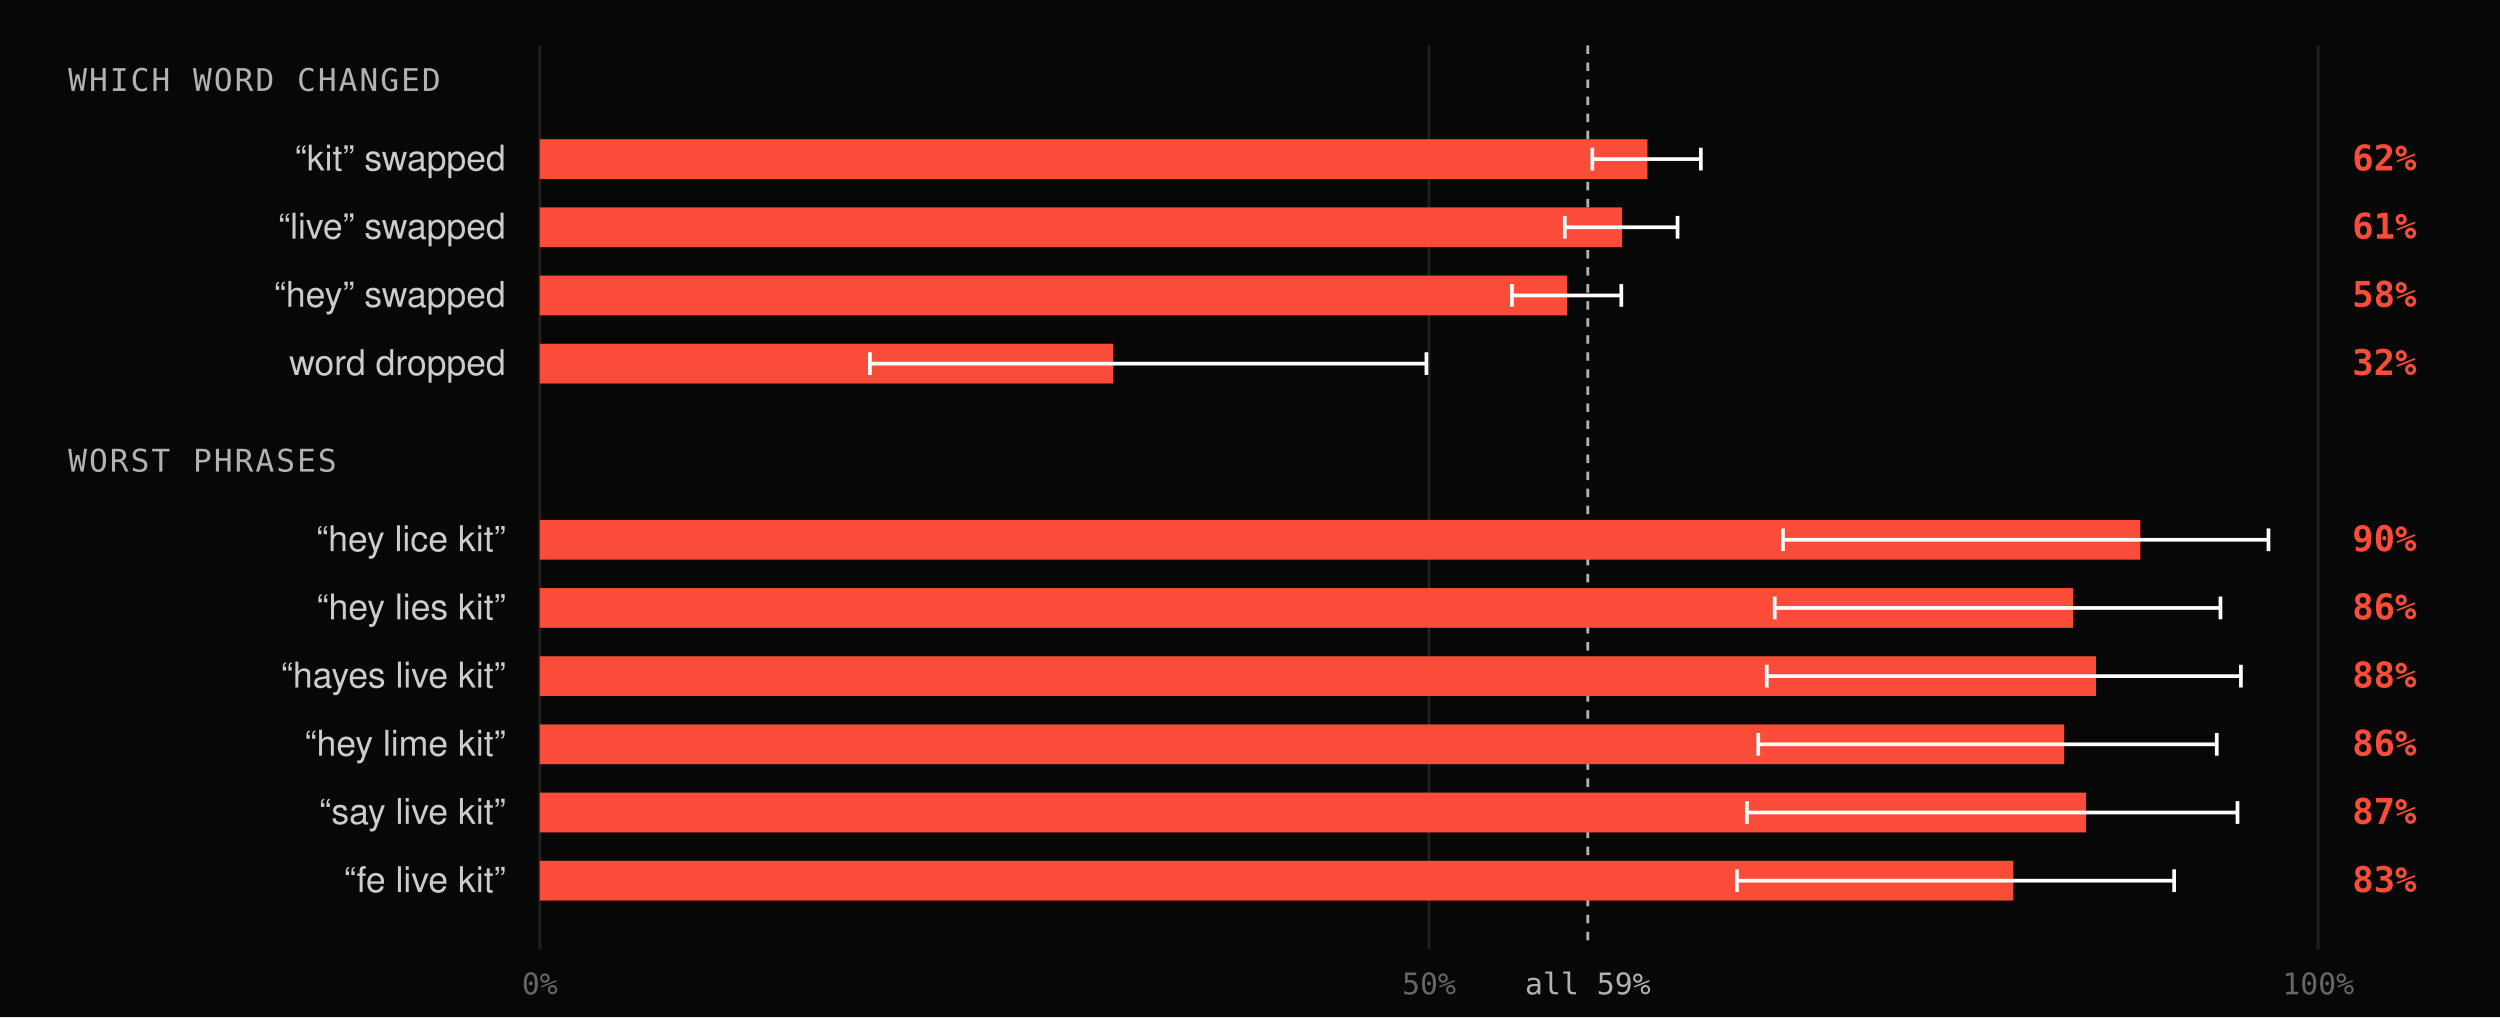
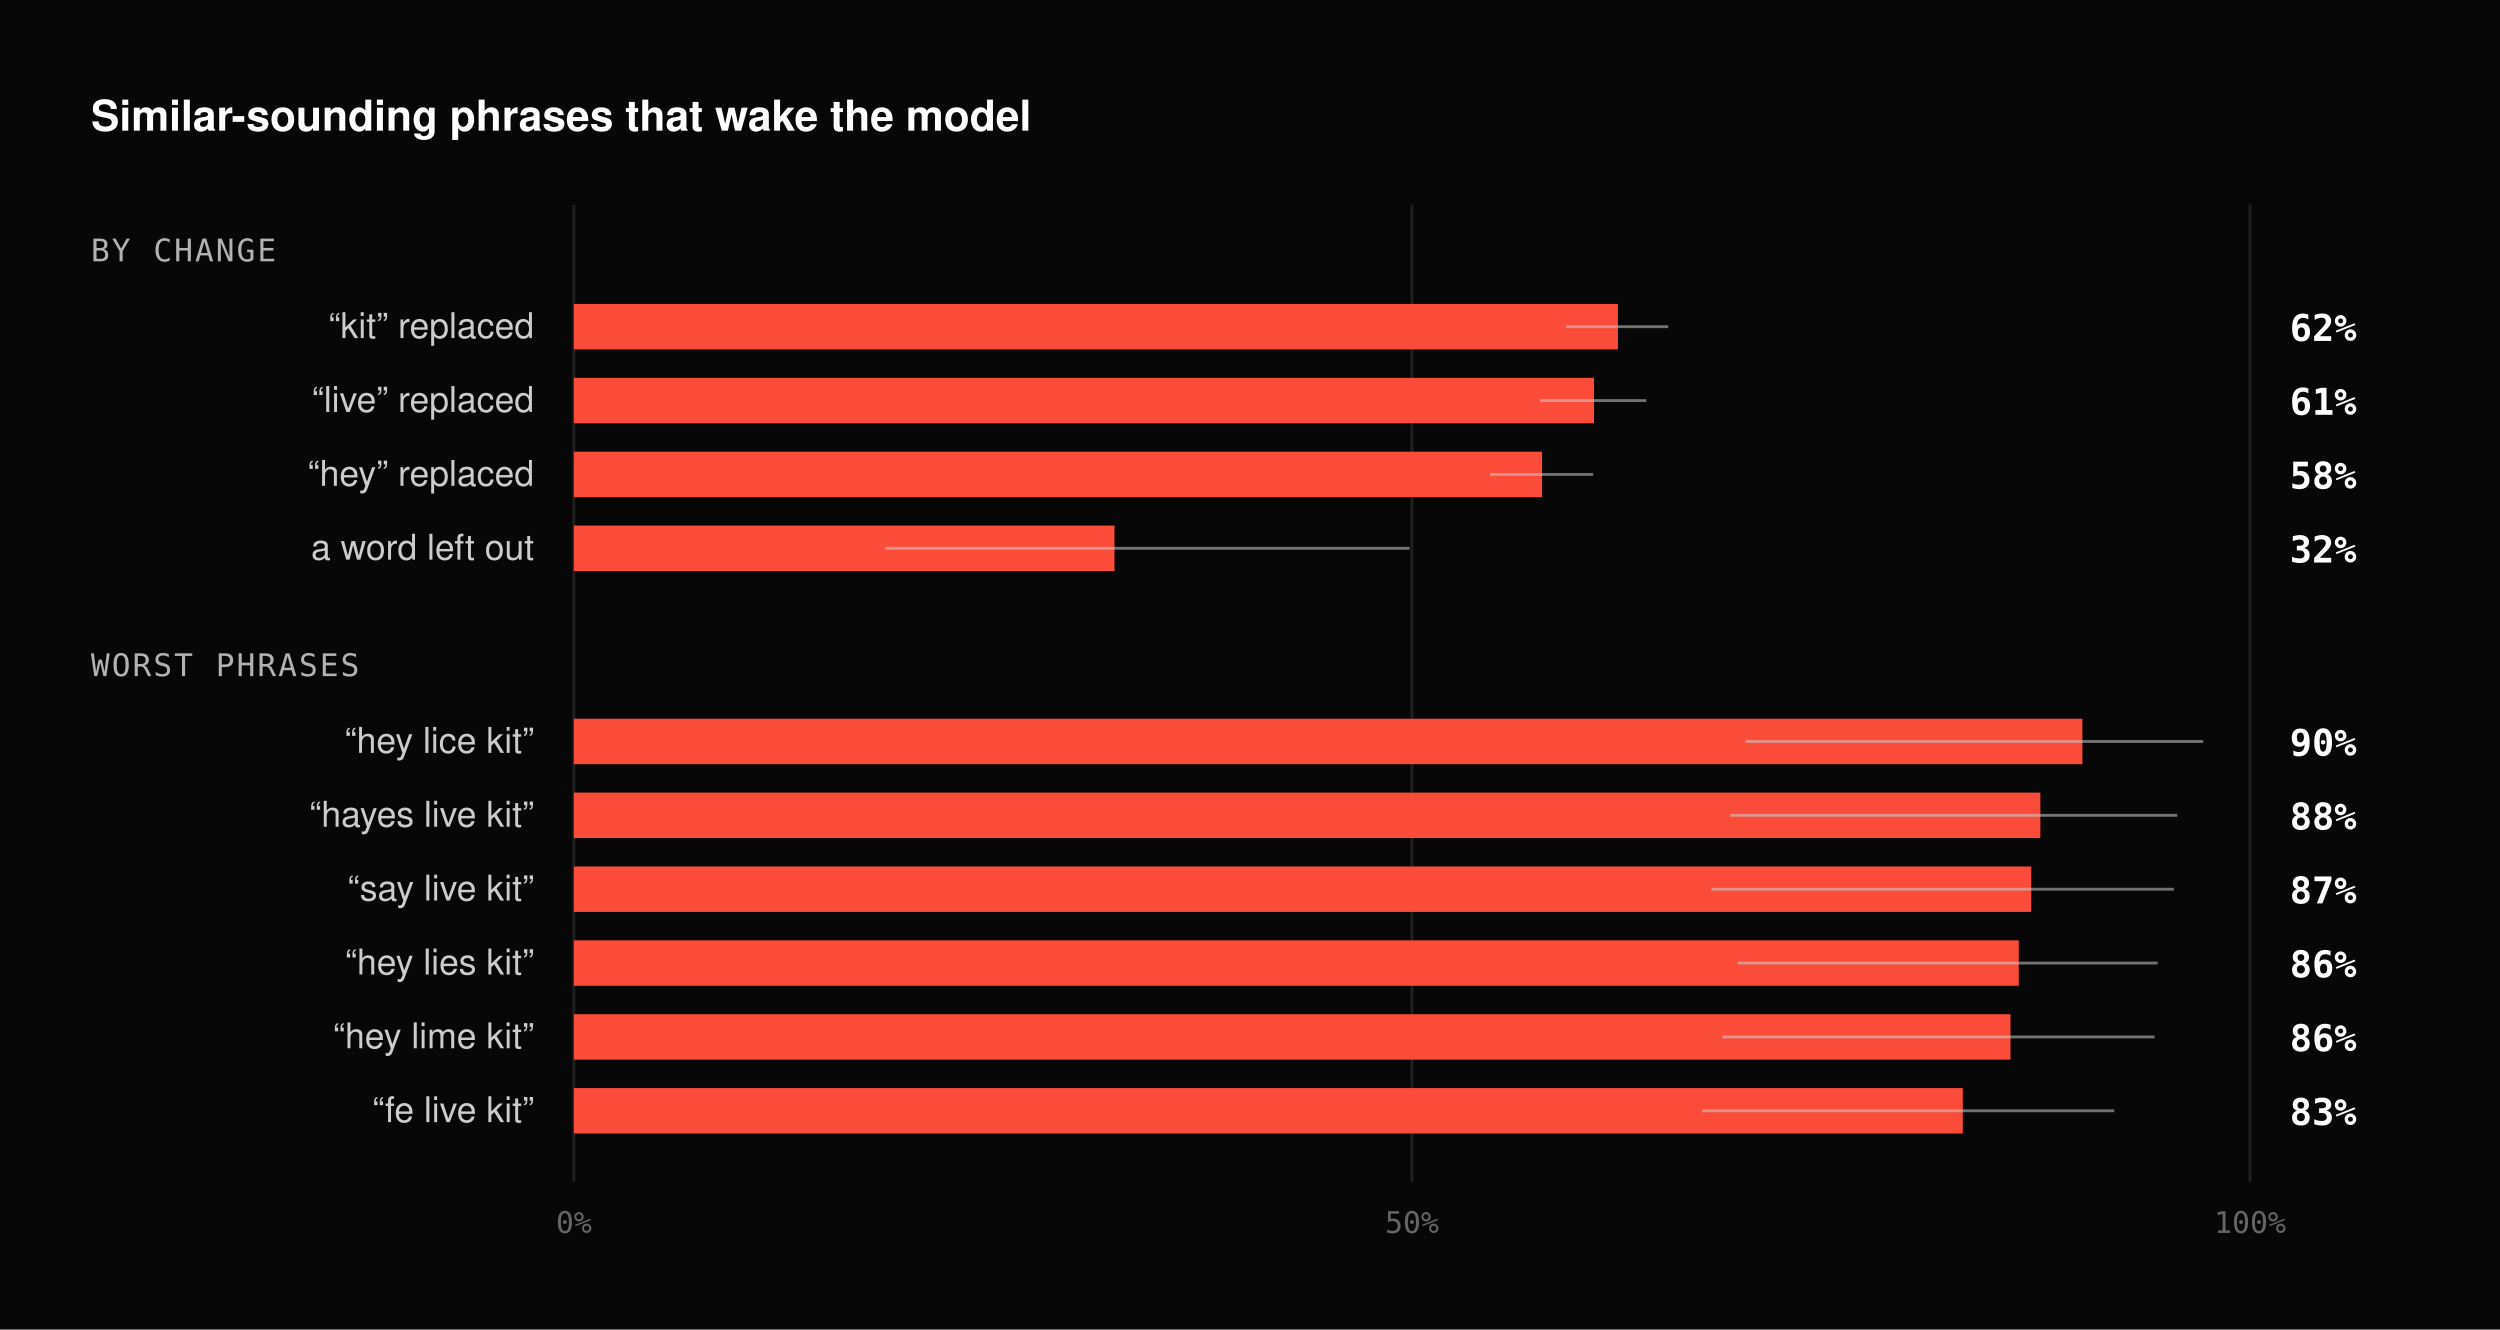
- <svg xmlns="http://www.w3.org/2000/svg" viewBox="0 0 880 358" width="880" height="358" font-family="'Public Sans', ui-sans-serif, system-ui, -apple-system, 'Segoe UI', Helvetica, Arial, sans-serif">
-   <rect width="880" height="358" fill="#070707" />
-   <line x1="190.0" y1="16" x2="190.0" y2="334" stroke="#202020" />
-   <text x="190.0" y="350.0" fill="#666666" font-size="10.5" text-anchor="middle" font-weight="400" font-family="CommitMono, ui-monospace, 'SF Mono', 'Cascadia Mono', Menlo, monospace">0%</text>
-   <line x1="503.0" y1="16" x2="503.0" y2="334" stroke="#202020" />
-   <text x="503.0" y="350.0" fill="#666666" font-size="10.5" text-anchor="middle" font-weight="400" font-family="CommitMono, ui-monospace, 'SF Mono', 'Cascadia Mono', Menlo, monospace">50%</text>
-   <line x1="816.0" y1="16" x2="816.0" y2="334" stroke="#202020" />
-   <text x="816.0" y="350.0" fill="#666666" font-size="10.5" text-anchor="middle" font-weight="400" font-family="CommitMono, ui-monospace, 'SF Mono', 'Cascadia Mono', Menlo, monospace">100%</text>
-   <line x1="558.9" y1="16" x2="558.9" y2="334" stroke="#b2b2b2" stroke-dasharray="3 3" />
-   <text x="558.9" y="350.0" fill="#b2b2b2" font-size="10.5" text-anchor="middle" font-weight="400" font-family="CommitMono, ui-monospace, 'SF Mono', 'Cascadia Mono', Menlo, monospace">all 59%</text>
-   <text x="24.0" y="32.0" fill="#b2b2b2" font-size="11" text-anchor="start" font-weight="400" font-family="CommitMono, ui-monospace, 'SF Mono', 'Cascadia Mono', Menlo, monospace" letter-spacing="0.7">WHICH WORD CHANGED</text>
-   <text x="178.0" y="60.0" fill="#cccccc" font-size="12.5" text-anchor="end" font-weight="400">“kit” swapped</text>
-   <rect x="190" y="49.0" width="389.9" height="14" fill="#fa4c39" />
-   <line x1="560.5" y1="56.0" x2="598.7" y2="56.0" stroke="#ffffff" stroke-width="1.3" />
-   <line x1="560.5" y1="52.0" x2="560.5" y2="60.0" stroke="#ffffff" stroke-width="1.3" />
-   <line x1="598.7" y1="52.0" x2="598.7" y2="60.0" stroke="#ffffff" stroke-width="1.3" />
-   <text x="828.0" y="60.0" fill="#fa4c39" font-size="12.5" text-anchor="start" font-weight="600" font-family="CommitMono, ui-monospace, 'SF Mono', 'Cascadia Mono', Menlo, monospace">62%</text>
-   <text x="178.0" y="84.0" fill="#cccccc" font-size="12.5" text-anchor="end" font-weight="400">“live” swapped</text>
-   <rect x="190" y="73.0" width="381.0" height="14" fill="#fa4c39" />
-   <line x1="550.8" y1="80.0" x2="590.5" y2="80.0" stroke="#ffffff" stroke-width="1.3" />
-   <line x1="550.8" y1="76.0" x2="550.8" y2="84.0" stroke="#ffffff" stroke-width="1.3" />
-   <line x1="590.5" y1="76.0" x2="590.5" y2="84.0" stroke="#ffffff" stroke-width="1.3" />
-   <text x="828.0" y="84.0" fill="#fa4c39" font-size="12.5" text-anchor="start" font-weight="600" font-family="CommitMono, ui-monospace, 'SF Mono', 'Cascadia Mono', Menlo, monospace">61%</text>
-   <text x="178.0" y="108.0" fill="#cccccc" font-size="12.5" text-anchor="end" font-weight="400">“hey” swapped</text>
-   <rect x="190" y="97.0" width="361.6" height="14" fill="#fa4c39" />
-   <line x1="532.2" y1="104.0" x2="570.7" y2="104.0" stroke="#ffffff" stroke-width="1.3" />
-   <line x1="532.2" y1="100.0" x2="532.2" y2="108.0" stroke="#ffffff" stroke-width="1.3" />
-   <line x1="570.7" y1="100.0" x2="570.7" y2="108.0" stroke="#ffffff" stroke-width="1.3" />
-   <text x="828.0" y="108.0" fill="#fa4c39" font-size="12.5" text-anchor="start" font-weight="600" font-family="CommitMono, ui-monospace, 'SF Mono', 'Cascadia Mono', Menlo, monospace">58%</text>
-   <text x="178.0" y="132.0" fill="#cccccc" font-size="12.5" text-anchor="end" font-weight="400">word dropped</text>
-   <rect x="190" y="121.0" width="201.9" height="14" fill="#fa4c39" />
-   <line x1="306.2" y1="128.0" x2="502.1" y2="128.0" stroke="#ffffff" stroke-width="1.3" />
-   <line x1="306.2" y1="124.0" x2="306.2" y2="132.0" stroke="#ffffff" stroke-width="1.3" />
-   <line x1="502.1" y1="124.0" x2="502.1" y2="132.0" stroke="#ffffff" stroke-width="1.3" />
-   <text x="828.0" y="132.0" fill="#fa4c39" font-size="12.5" text-anchor="start" font-weight="600" font-family="CommitMono, ui-monospace, 'SF Mono', 'Cascadia Mono', Menlo, monospace">32%</text>
-   <text x="24.0" y="166.0" fill="#b2b2b2" font-size="11" text-anchor="start" font-weight="400" font-family="CommitMono, ui-monospace, 'SF Mono', 'Cascadia Mono', Menlo, monospace" letter-spacing="0.7">WORST PHRASES</text>
-   <text x="178.0" y="194.0" fill="#cccccc" font-size="12.5" text-anchor="end" font-weight="400">“hey lice kit”</text>
-   <rect x="190" y="183.0" width="563.4" height="14" fill="#fa4c39" />
-   <line x1="627.6" y1="190.0" x2="798.5" y2="190.0" stroke="#ffffff" stroke-width="1.3" />
-   <line x1="627.6" y1="186.0" x2="627.6" y2="194.0" stroke="#ffffff" stroke-width="1.3" />
-   <line x1="798.5" y1="186.0" x2="798.5" y2="194.0" stroke="#ffffff" stroke-width="1.3" />
-   <text x="828.0" y="194.0" fill="#fa4c39" font-size="12.5" text-anchor="start" font-weight="600" font-family="CommitMono, ui-monospace, 'SF Mono', 'Cascadia Mono', Menlo, monospace">90%</text>
-   <text x="178.0" y="218.0" fill="#cccccc" font-size="12.5" text-anchor="end" font-weight="400">“hey lies kit”</text>
-   <rect x="190" y="207.0" width="539.7" height="14" fill="#fa4c39" />
-   <line x1="624.7" y1="214.0" x2="781.6" y2="214.0" stroke="#ffffff" stroke-width="1.3" />
-   <line x1="624.7" y1="210.0" x2="624.7" y2="218.0" stroke="#ffffff" stroke-width="1.3" />
-   <line x1="781.6" y1="210.0" x2="781.6" y2="218.0" stroke="#ffffff" stroke-width="1.3" />
-   <text x="828.0" y="218.0" fill="#fa4c39" font-size="12.5" text-anchor="start" font-weight="600" font-family="CommitMono, ui-monospace, 'SF Mono', 'Cascadia Mono', Menlo, monospace">86%</text>
-   <text x="178.0" y="242.0" fill="#cccccc" font-size="12.5" text-anchor="end" font-weight="400">“hayes live kit”</text>
-   <rect x="190" y="231.0" width="547.8" height="14" fill="#fa4c39" />
-   <line x1="621.9" y1="238.0" x2="788.8" y2="238.0" stroke="#ffffff" stroke-width="1.3" />
-   <line x1="621.9" y1="234.0" x2="621.9" y2="242.0" stroke="#ffffff" stroke-width="1.3" />
-   <line x1="788.8" y1="234.0" x2="788.8" y2="242.0" stroke="#ffffff" stroke-width="1.3" />
-   <text x="828.0" y="242.0" fill="#fa4c39" font-size="12.5" text-anchor="start" font-weight="600" font-family="CommitMono, ui-monospace, 'SF Mono', 'Cascadia Mono', Menlo, monospace">88%</text>
-   <text x="178.0" y="266.0" fill="#cccccc" font-size="12.5" text-anchor="end" font-weight="400">“hey lime kit”</text>
-   <rect x="190" y="255.0" width="536.6" height="14" fill="#fa4c39" />
-   <line x1="618.9" y1="262.0" x2="780.3" y2="262.0" stroke="#ffffff" stroke-width="1.3" />
-   <line x1="618.9" y1="258.0" x2="618.9" y2="266.0" stroke="#ffffff" stroke-width="1.3" />
-   <line x1="780.3" y1="258.0" x2="780.3" y2="266.0" stroke="#ffffff" stroke-width="1.3" />
-   <text x="828.0" y="266.0" fill="#fa4c39" font-size="12.5" text-anchor="start" font-weight="600" font-family="CommitMono, ui-monospace, 'SF Mono', 'Cascadia Mono', Menlo, monospace">86%</text>
-   <text x="178.0" y="290.0" fill="#cccccc" font-size="12.5" text-anchor="end" font-weight="400">“say live kit”</text>
-   <rect x="190" y="279.0" width="544.3" height="14" fill="#fa4c39" />
-   <line x1="614.9" y1="286.0" x2="787.6" y2="286.0" stroke="#ffffff" stroke-width="1.3" />
-   <line x1="614.9" y1="282.0" x2="614.9" y2="290.0" stroke="#ffffff" stroke-width="1.3" />
-   <line x1="787.6" y1="282.0" x2="787.6" y2="290.0" stroke="#ffffff" stroke-width="1.3" />
-   <text x="828.0" y="290.0" fill="#fa4c39" font-size="12.5" text-anchor="start" font-weight="600" font-family="CommitMono, ui-monospace, 'SF Mono', 'Cascadia Mono', Menlo, monospace">87%</text>
-   <text x="178.0" y="314.0" fill="#cccccc" font-size="12.5" text-anchor="end" font-weight="400">“fe live kit”</text>
-   <rect x="190" y="303.0" width="518.7" height="14" fill="#fa4c39" />
-   <line x1="611.4" y1="310.0" x2="765.3" y2="310.0" stroke="#ffffff" stroke-width="1.3" />
-   <line x1="611.4" y1="306.0" x2="611.4" y2="314.0" stroke="#ffffff" stroke-width="1.3" />
-   <line x1="765.3" y1="306.0" x2="765.3" y2="314.0" stroke="#ffffff" stroke-width="1.3" />
-   <text x="828.0" y="314.0" fill="#fa4c39" font-size="12.5" text-anchor="start" font-weight="600" font-family="CommitMono, ui-monospace, 'SF Mono', 'Cascadia Mono', Menlo, monospace">83%</text>
+ <svg xmlns="http://www.w3.org/2000/svg" viewBox="0 0 880 468" width="880" height="468" font-family="'Public Sans', ui-sans-serif, system-ui, -apple-system, 'Segoe UI', Helvetica, Arial, sans-serif">
+   <rect width="880" height="468" fill="#070707" />
+   <text x="32.0" y="46.0" fill="#ffffff" font-size="15" text-anchor="start" font-weight="600">Similar-sounding phrases that wake the model</text>
+   <line x1="202.0" y1="72" x2="202.0" y2="416" stroke="#202020" />
+   <text x="202.0" y="434.0" fill="#666666" font-size="10.5" text-anchor="middle" font-weight="400" font-family="CommitMono, ui-monospace, 'SF Mono', 'Cascadia Mono', Menlo, monospace">0%</text>
+   <line x1="497.0" y1="72" x2="497.0" y2="416" stroke="#202020" />
+   <text x="497.0" y="434.0" fill="#666666" font-size="10.5" text-anchor="middle" font-weight="400" font-family="CommitMono, ui-monospace, 'SF Mono', 'Cascadia Mono', Menlo, monospace">50%</text>
+   <line x1="792.0" y1="72" x2="792.0" y2="416" stroke="#202020" />
+   <text x="792.0" y="434.0" fill="#666666" font-size="10.5" text-anchor="middle" font-weight="400" font-family="CommitMono, ui-monospace, 'SF Mono', 'Cascadia Mono', Menlo, monospace">100%</text>
+   <text x="32.0" y="92.0" fill="#b2b2b2" font-size="11" text-anchor="start" font-weight="400" font-family="CommitMono, ui-monospace, 'SF Mono', 'Cascadia Mono', Menlo, monospace" letter-spacing="0.7">BY CHANGE</text>
+   <text x="188.0" y="119.0" fill="#cccccc" font-size="12.5" text-anchor="end" font-weight="400">“kit” replaced</text>
+   <rect x="202" y="107.0" width="367.5" height="16" fill="#fa4c39" />
+   <line x1="551.2" y1="115.0" x2="587.2" y2="115.0" stroke="#cccccc" stroke-opacity="0.55" stroke-width="1" />
+   <text x="806.0" y="120.0" fill="#ffffff" font-size="13" text-anchor="start" font-weight="600" font-family="CommitMono, ui-monospace, 'SF Mono', 'Cascadia Mono', Menlo, monospace">62%</text>
+   <text x="188.0" y="145.0" fill="#cccccc" font-size="12.5" text-anchor="end" font-weight="400">“live” replaced</text>
+   <rect x="202" y="133.0" width="359.1" height="16" fill="#fa4c39" />
+   <line x1="542.1" y1="141.0" x2="579.5" y2="141.0" stroke="#cccccc" stroke-opacity="0.55" stroke-width="1" />
+   <text x="806.0" y="146.0" fill="#ffffff" font-size="13" text-anchor="start" font-weight="600" font-family="CommitMono, ui-monospace, 'SF Mono', 'Cascadia Mono', Menlo, monospace">61%</text>
+   <text x="188.0" y="171.0" fill="#cccccc" font-size="12.5" text-anchor="end" font-weight="400">“hey” replaced</text>
+   <rect x="202" y="159.0" width="340.8" height="16" fill="#fa4c39" />
+   <line x1="524.5" y1="167.0" x2="560.8" y2="167.0" stroke="#cccccc" stroke-opacity="0.55" stroke-width="1" />
+   <text x="806.0" y="172.0" fill="#ffffff" font-size="13" text-anchor="start" font-weight="600" font-family="CommitMono, ui-monospace, 'SF Mono', 'Cascadia Mono', Menlo, monospace">58%</text>
+   <text x="188.0" y="197.0" fill="#cccccc" font-size="12.5" text-anchor="end" font-weight="400">a word left out</text>
+   <rect x="202" y="185.0" width="190.3" height="16" fill="#fa4c39" />
+   <line x1="311.6" y1="193.0" x2="496.2" y2="193.0" stroke="#cccccc" stroke-opacity="0.55" stroke-width="1" />
+   <text x="806.0" y="198.0" fill="#ffffff" font-size="13" text-anchor="start" font-weight="600" font-family="CommitMono, ui-monospace, 'SF Mono', 'Cascadia Mono', Menlo, monospace">32%</text>
+   <text x="32.0" y="238.0" fill="#b2b2b2" font-size="11" text-anchor="start" font-weight="400" font-family="CommitMono, ui-monospace, 'SF Mono', 'Cascadia Mono', Menlo, monospace" letter-spacing="0.7">WORST PHRASES</text>
+   <text x="188.0" y="265.0" fill="#cccccc" font-size="12.5" text-anchor="end" font-weight="400">“hey lice kit”</text>
+   <rect x="202" y="253.0" width="531.0" height="16" fill="#fa4c39" />
+   <line x1="614.4" y1="261.0" x2="775.5" y2="261.0" stroke="#cccccc" stroke-opacity="0.55" stroke-width="1" />
+   <text x="806.0" y="266.0" fill="#ffffff" font-size="13" text-anchor="start" font-weight="600" font-family="CommitMono, ui-monospace, 'SF Mono', 'Cascadia Mono', Menlo, monospace">90%</text>
+   <text x="188.0" y="291.0" fill="#cccccc" font-size="12.5" text-anchor="end" font-weight="400">“hayes live kit”</text>
+   <rect x="202" y="279.0" width="516.2" height="16" fill="#fa4c39" />
+   <line x1="609.1" y1="287.0" x2="766.4" y2="287.0" stroke="#cccccc" stroke-opacity="0.55" stroke-width="1" />
+   <text x="806.0" y="292.0" fill="#ffffff" font-size="13" text-anchor="start" font-weight="600" font-family="CommitMono, ui-monospace, 'SF Mono', 'Cascadia Mono', Menlo, monospace">88%</text>
+   <text x="188.0" y="317.0" fill="#cccccc" font-size="12.5" text-anchor="end" font-weight="400">“say live kit”</text>
+   <rect x="202" y="305.0" width="513.0" height="16" fill="#fa4c39" />
+   <line x1="602.4" y1="313.0" x2="765.2" y2="313.0" stroke="#cccccc" stroke-opacity="0.55" stroke-width="1" />
+   <text x="806.0" y="318.0" fill="#ffffff" font-size="13" text-anchor="start" font-weight="600" font-family="CommitMono, ui-monospace, 'SF Mono', 'Cascadia Mono', Menlo, monospace">87%</text>
+   <text x="188.0" y="343.0" fill="#cccccc" font-size="12.5" text-anchor="end" font-weight="400">“hey lies kit”</text>
+   <rect x="202" y="331.0" width="508.6" height="16" fill="#fa4c39" />
+   <line x1="611.7" y1="339.0" x2="759.5" y2="339.0" stroke="#cccccc" stroke-opacity="0.55" stroke-width="1" />
+   <text x="806.0" y="344.0" fill="#ffffff" font-size="13" text-anchor="start" font-weight="600" font-family="CommitMono, ui-monospace, 'SF Mono', 'Cascadia Mono', Menlo, monospace">86%</text>
+   <text x="188.0" y="369.0" fill="#cccccc" font-size="12.5" text-anchor="end" font-weight="400">“hey lime kit”</text>
+   <rect x="202" y="357.0" width="505.7" height="16" fill="#fa4c39" />
+   <line x1="606.2" y1="365.0" x2="758.4" y2="365.0" stroke="#cccccc" stroke-opacity="0.55" stroke-width="1" />
+   <text x="806.0" y="370.0" fill="#ffffff" font-size="13" text-anchor="start" font-weight="600" font-family="CommitMono, ui-monospace, 'SF Mono', 'Cascadia Mono', Menlo, monospace">86%</text>
+   <text x="188.0" y="395.0" fill="#cccccc" font-size="12.5" text-anchor="end" font-weight="400">“fe live kit”</text>
+   <rect x="202" y="383.0" width="488.9" height="16" fill="#fa4c39" />
+   <line x1="599.2" y1="391.0" x2="744.2" y2="391.0" stroke="#cccccc" stroke-opacity="0.55" stroke-width="1" />
+   <text x="806.0" y="396.0" fill="#ffffff" font-size="13" text-anchor="start" font-weight="600" font-family="CommitMono, ui-monospace, 'SF Mono', 'Cascadia Mono', Menlo, monospace">83%</text>
</svg>
